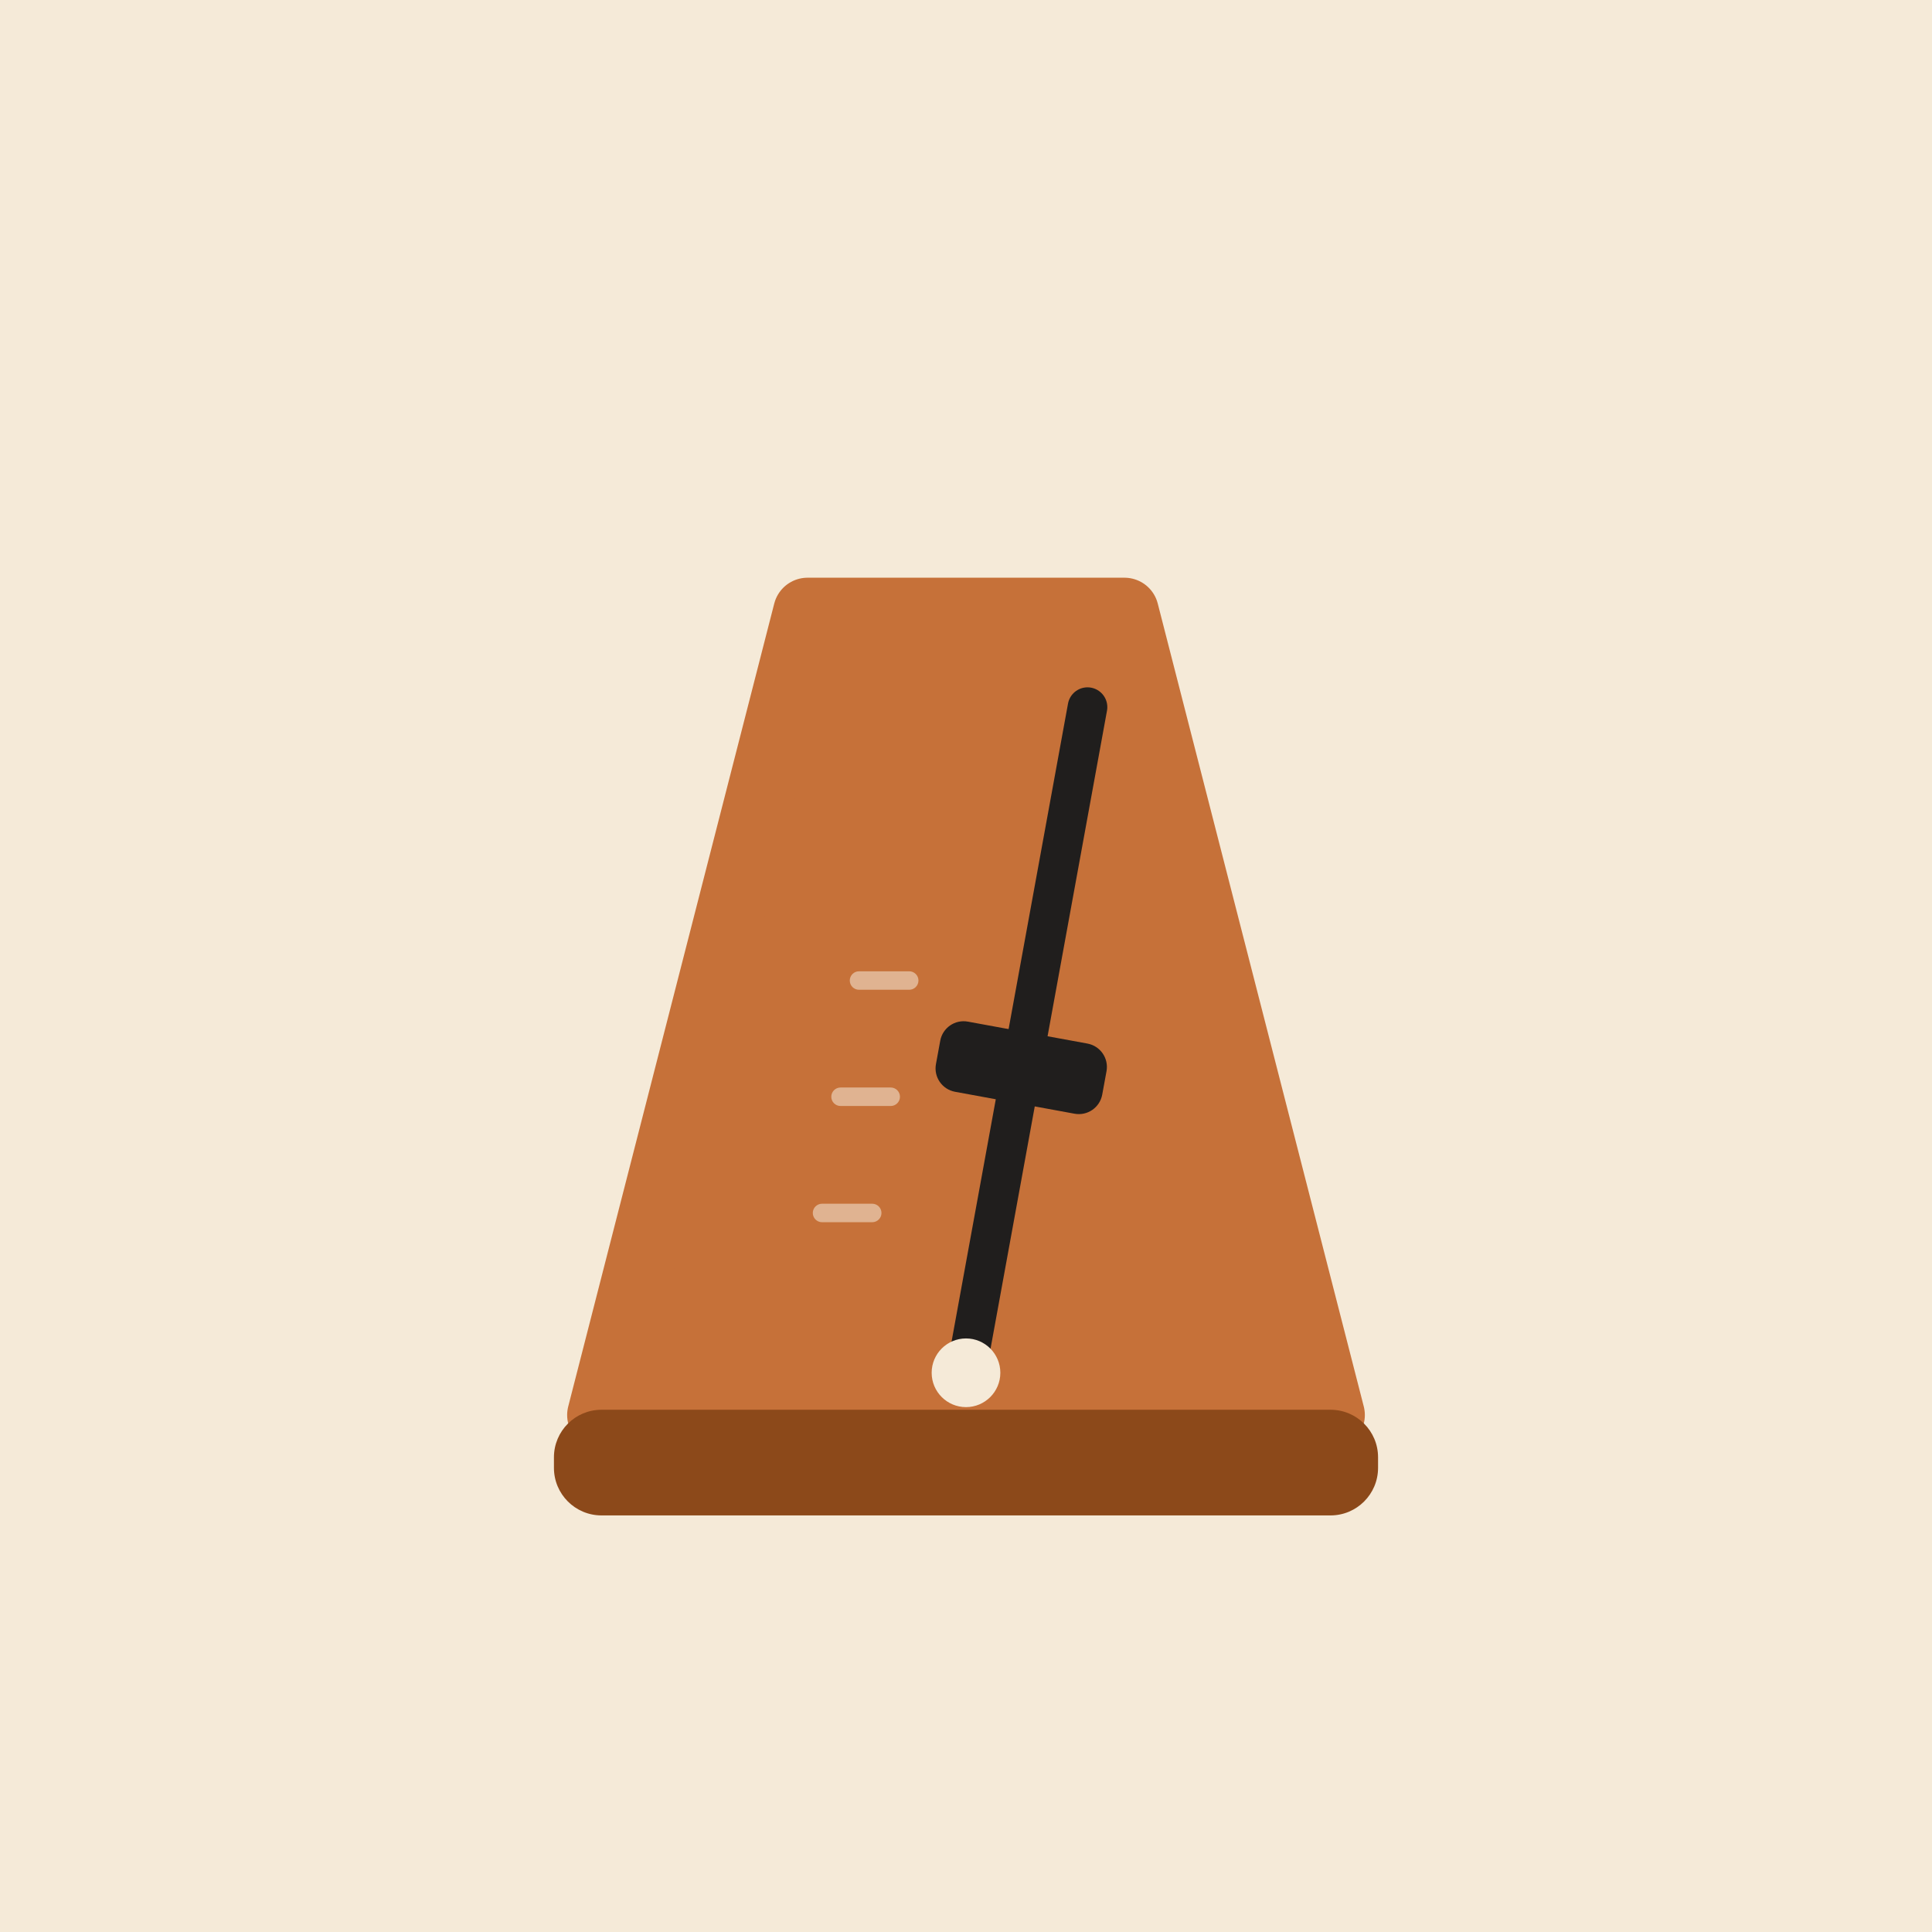
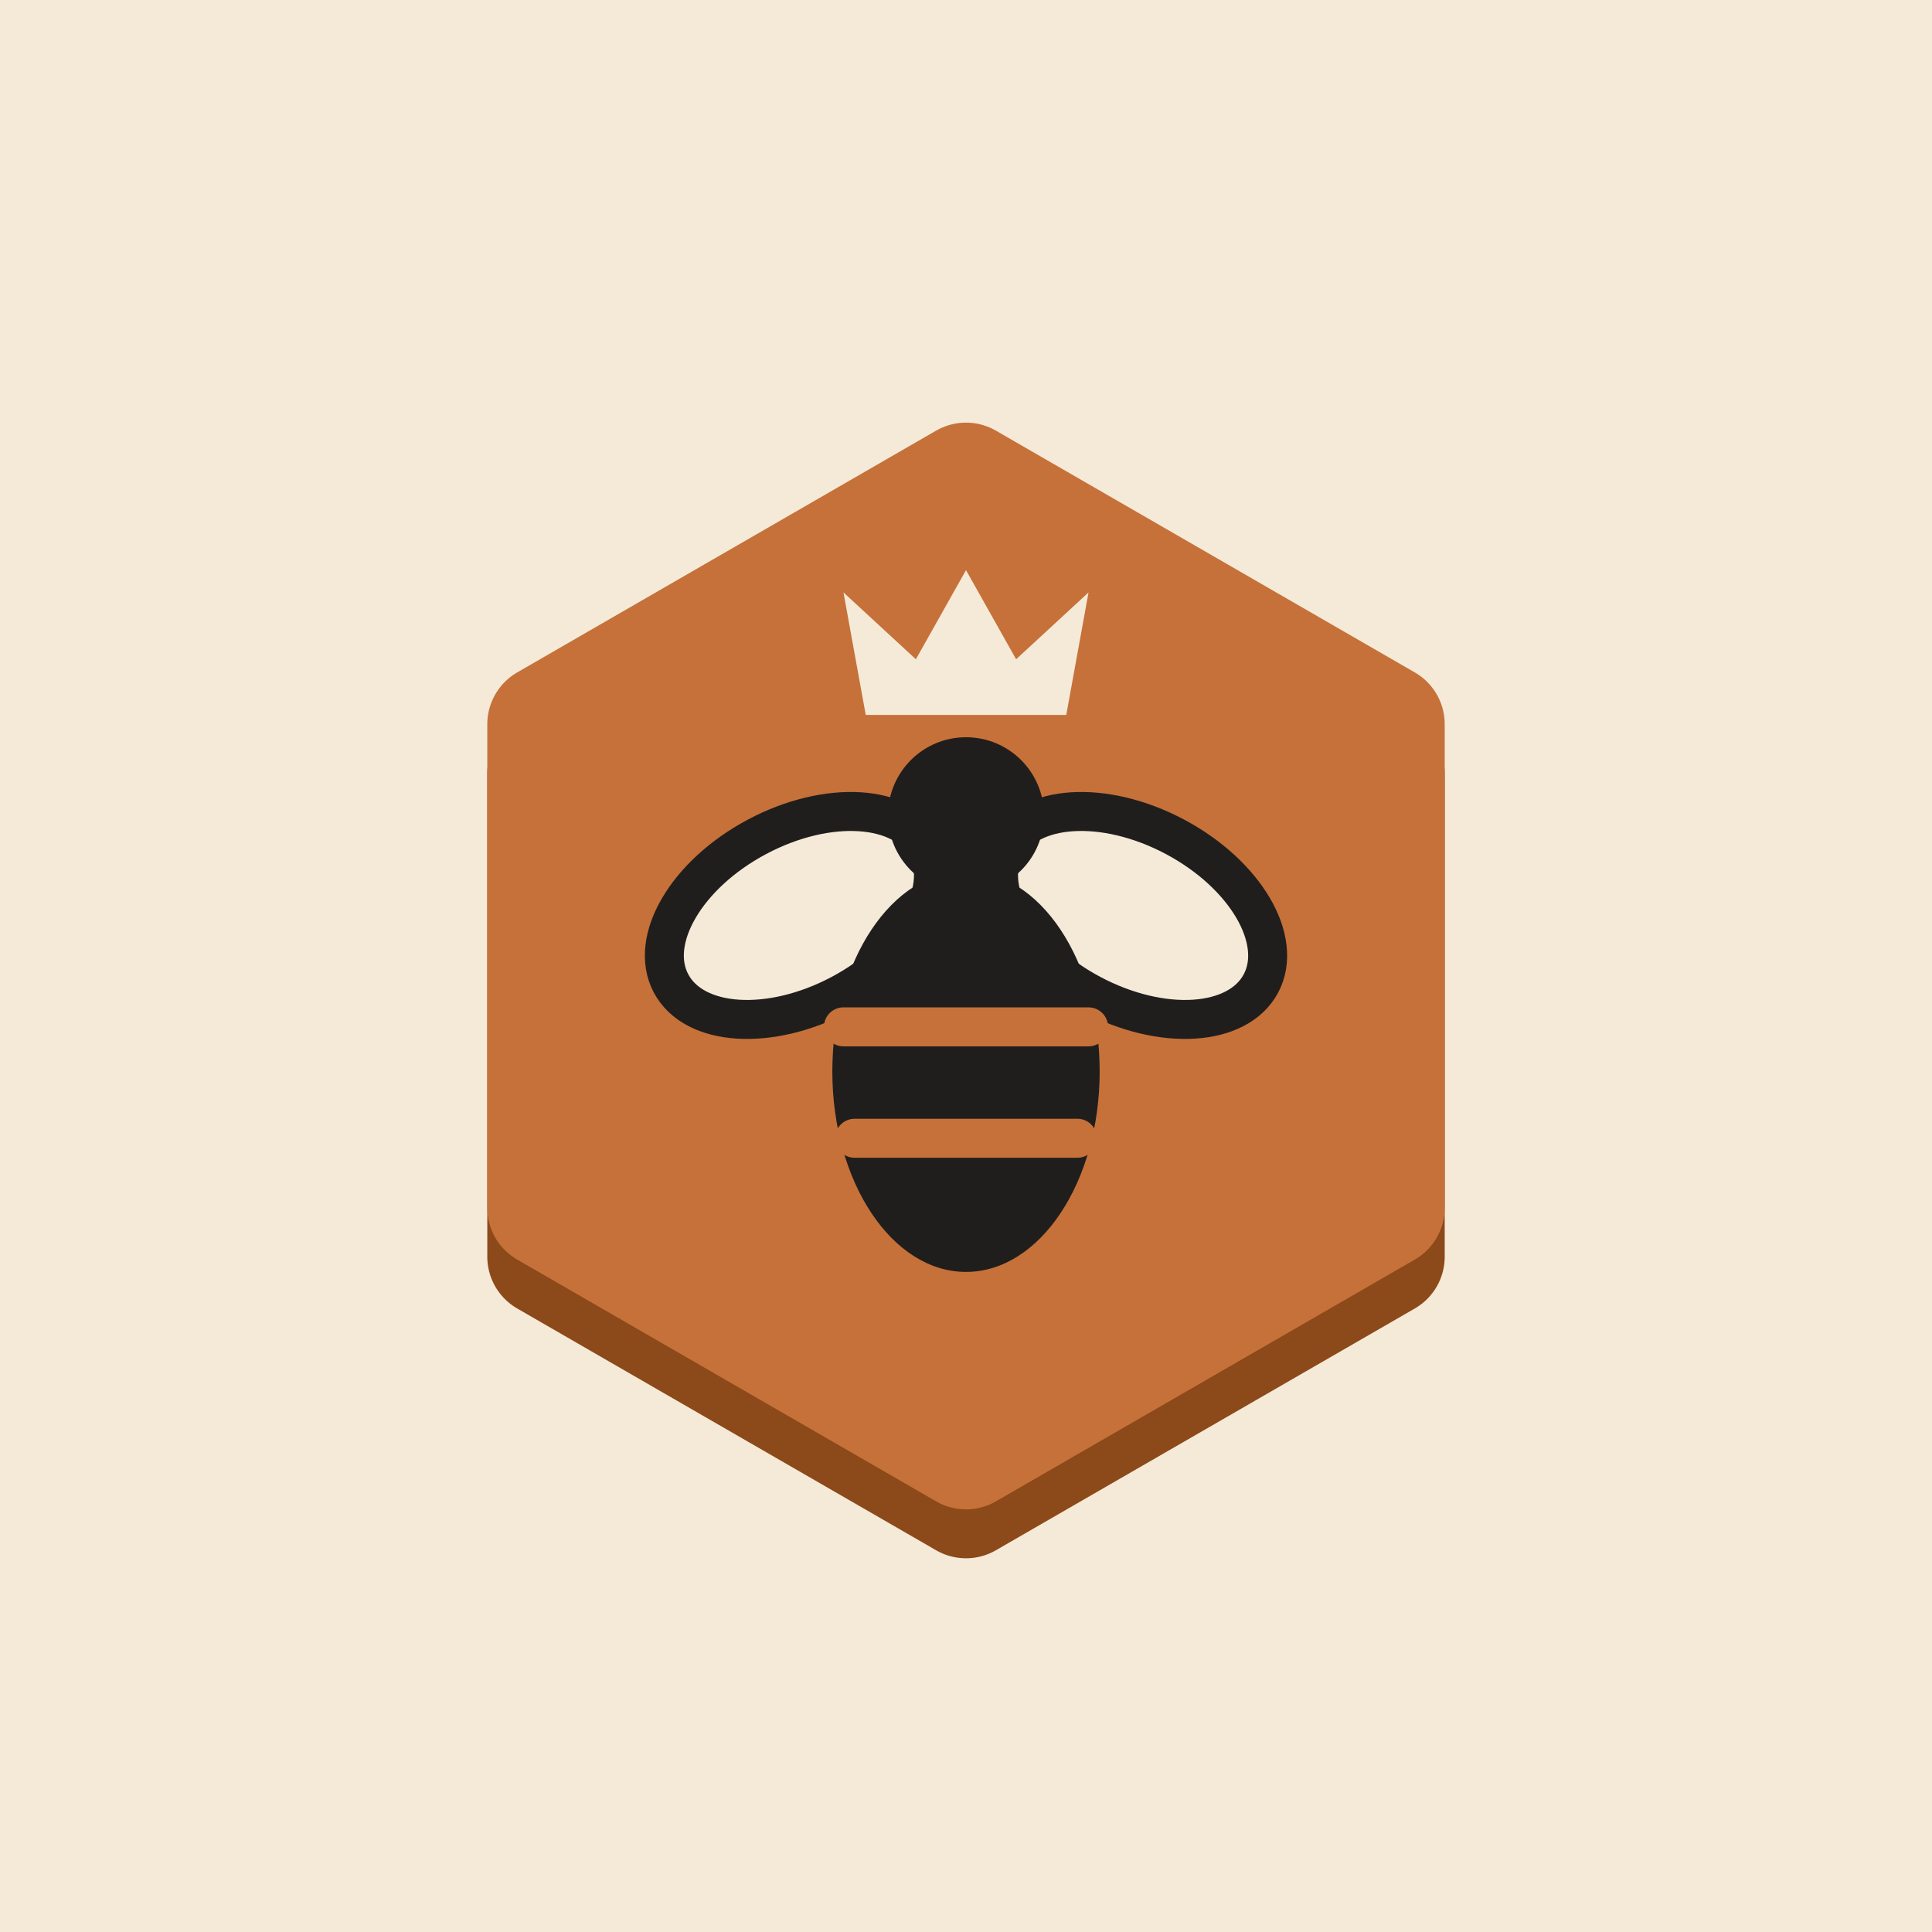
<svg xmlns="http://www.w3.org/2000/svg" width="512" height="512" viewBox="0 0 512 512">
  <rect width="512" height="512" fill="#f5ead8" />
-   <g transform="translate(256,256) scale(0.70) translate(-256,-256)">
-     <g transform="translate(0,6)">
-       <path d="M196 116 H316 L394 420 H118 Z" fill="#c67139" stroke="#c67139" stroke-width="26" stroke-linejoin="round" />
-       <rect x="100" y="418" width="312" height="40" rx="18" fill="#8c491a" />
-       <path d="M256 404 L302 152" stroke="#201e1d" stroke-width="15" stroke-linecap="round" />
-       <rect x="245" y="275" width="64" height="27" rx="9" fill="#201e1d" transform="rotate(10.4 277 288)" />
-       <circle cx="256" cy="404" r="13" fill="#f5ead8" />
-       <g fill="#f5ead8" opacity="0.55">
-         <rect x="212" y="252" width="26" height="7" rx="3.5" />
-         <rect x="205" y="296" width="26" height="7" rx="3.5" />
-         <rect x="198" y="340" width="26" height="7" rx="3.5" />
-       </g>
+   <g transform="translate(256,256) scale(0.72) translate(-256,-256)">
+     <polygon points="256.0,96.0 410.2,185.0 410.2,363.0 256.0,452.0 101.8,363.0 101.8,185.0" fill="#8c491a" stroke="#8c491a" stroke-width="44" stroke-linejoin="round" />
+     <polygon points="256.0,78.0 410.2,167.0 410.2,345.0 256.0,434.0 101.8,345.0 101.8,167.0" fill="#c67139" stroke="#c67139" stroke-width="44" stroke-linejoin="round" />
+     <g transform="translate(256 262) scale(4.1)" stroke-linecap="round" stroke-linejoin="round">
+       <ellipse cx="-15" cy="-6" rx="13" ry="8" transform="rotate(-28 -15 -6)" fill="#f5ead8" stroke="#201e1d" stroke-width="3.5" />
+       <ellipse cx="15" cy="-6" rx="13" ry="8" transform="rotate(28 15 -6)" fill="#f5ead8" stroke="#201e1d" stroke-width="3.5" />
+       <ellipse cx="0" cy="8" rx="12" ry="18" fill="#201e1d" />
+       <path d="M-11 4H11M-10 14H10" stroke="#c67139" stroke-width="3.5" fill="none" />
+       <circle cx="0" cy="-15" r="7" fill="#201e1d" />
+       <path d="M-9 -24L-11 -35L-4.5 -29L0 -37L4.5 -29L11 -35L9 -24Z" fill="#f5ead8" />
    </g>
  </g>
</svg>
